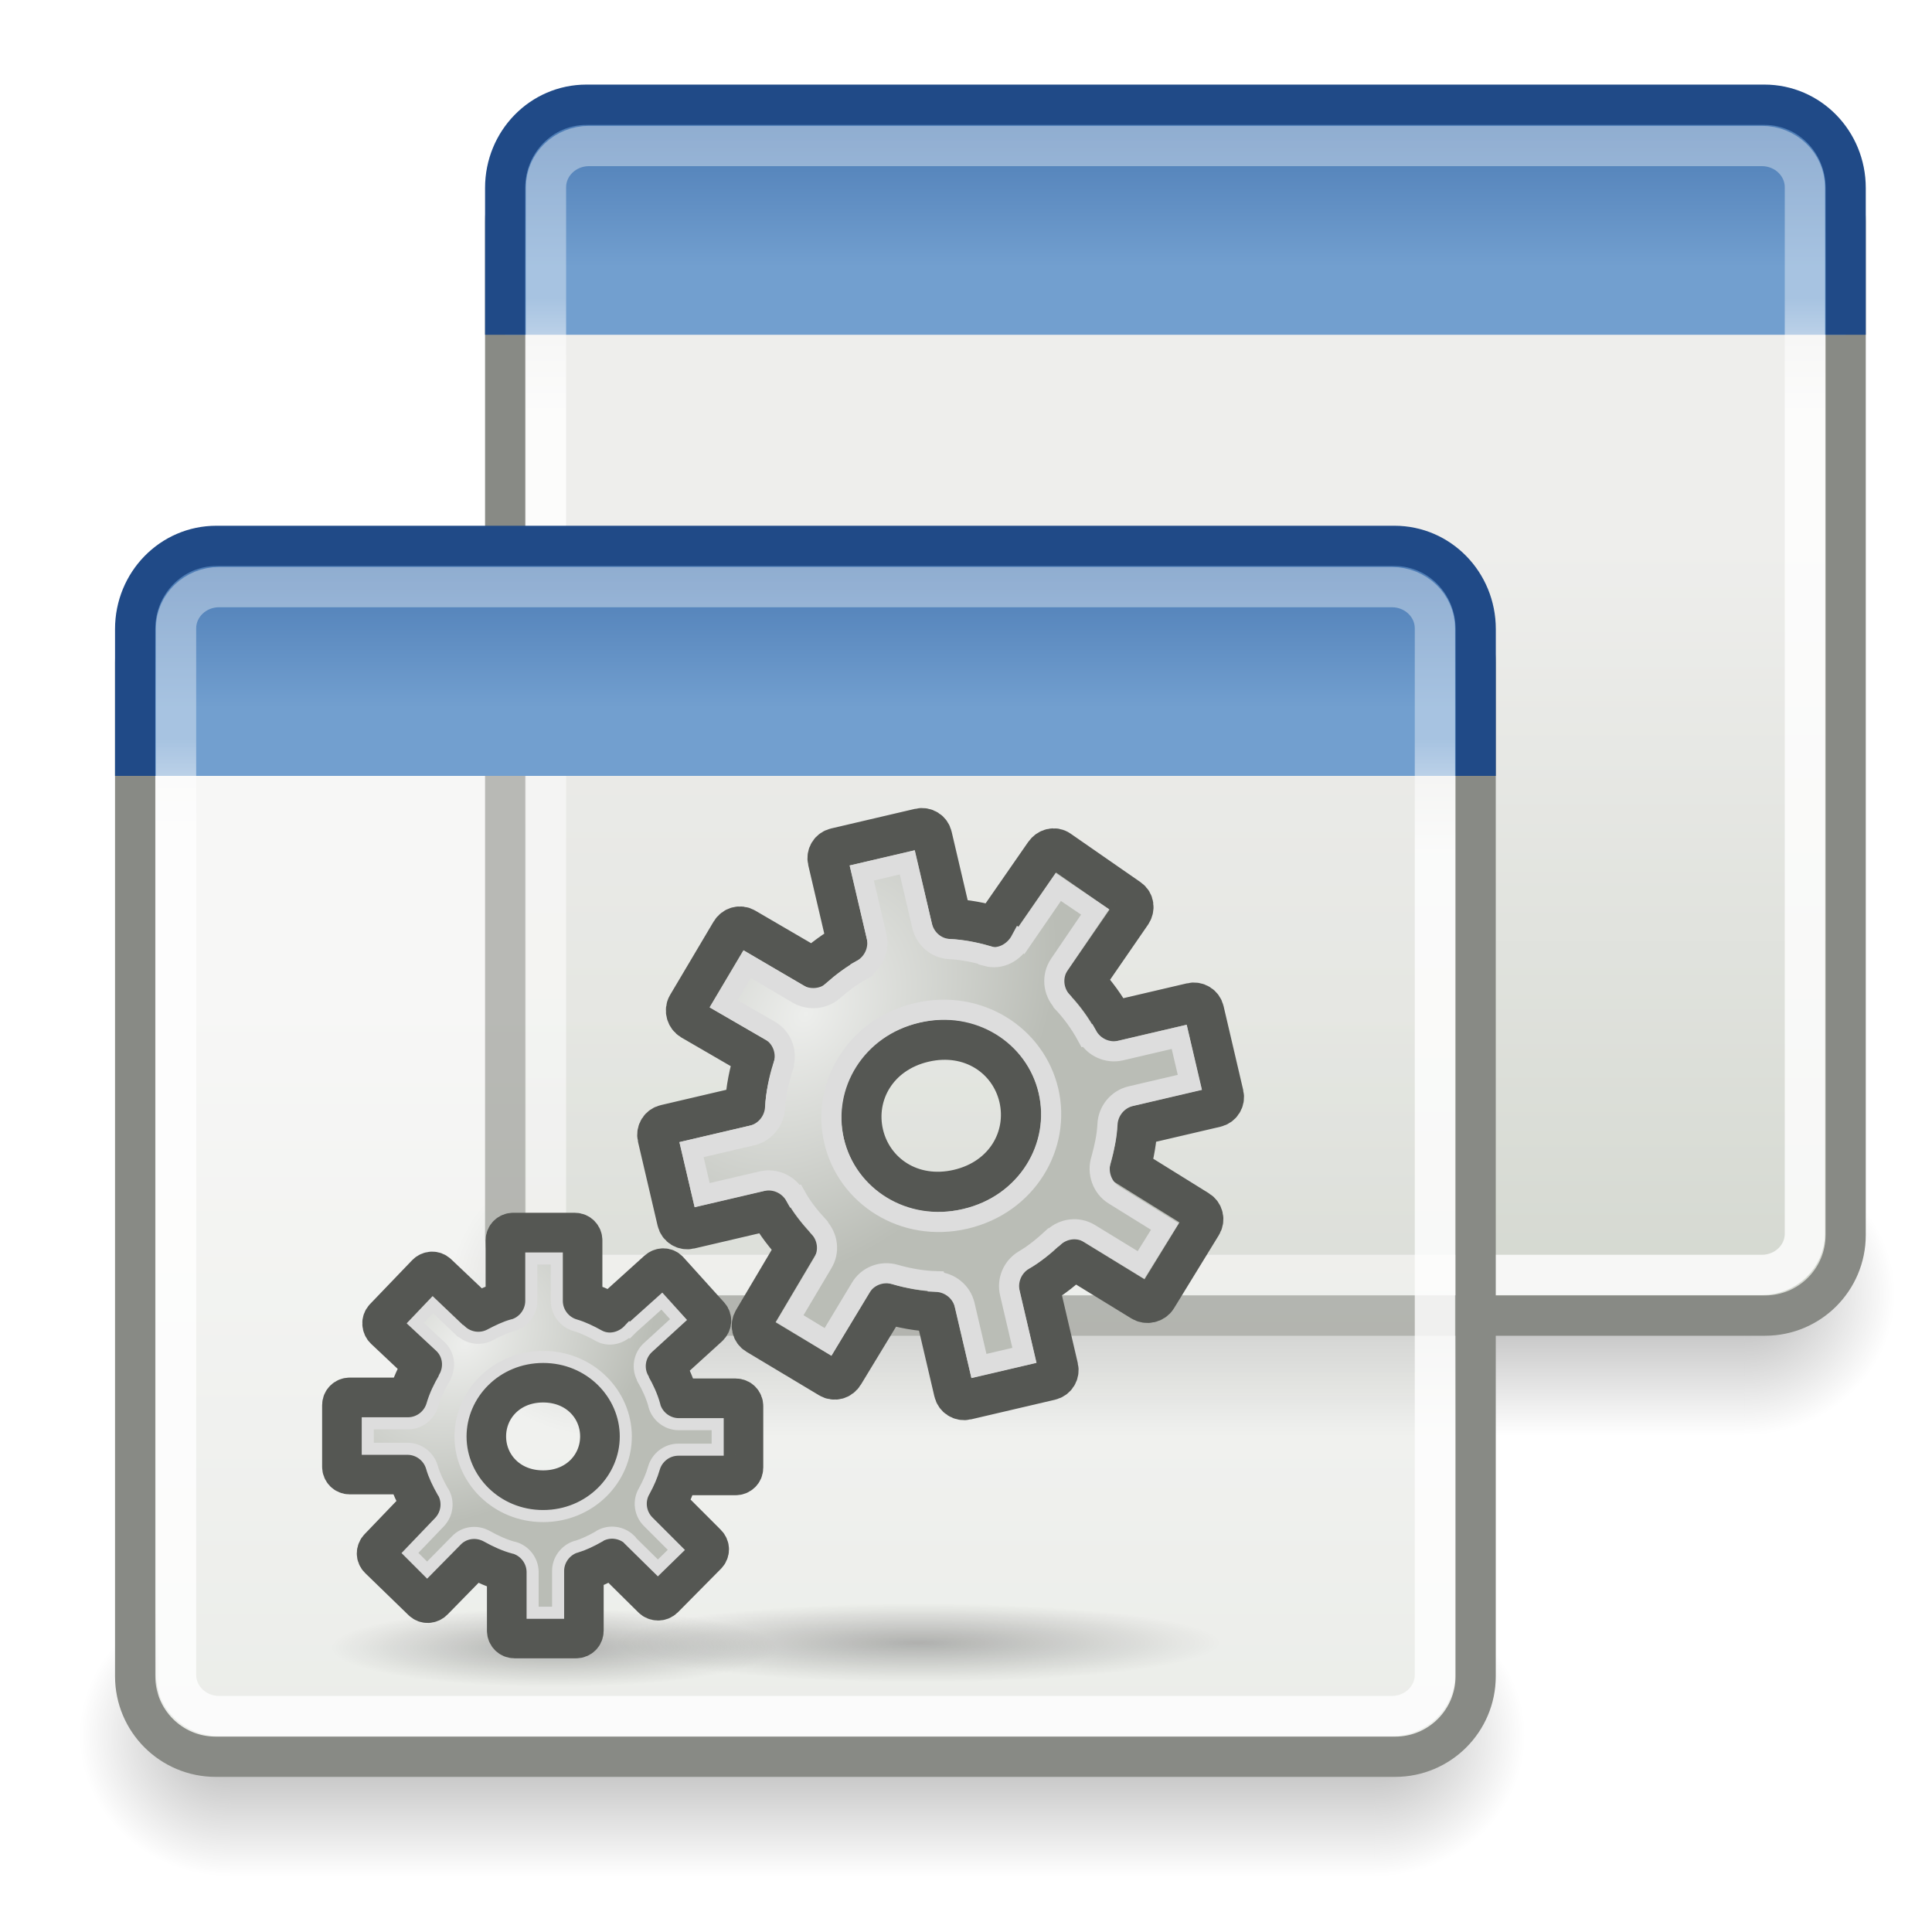
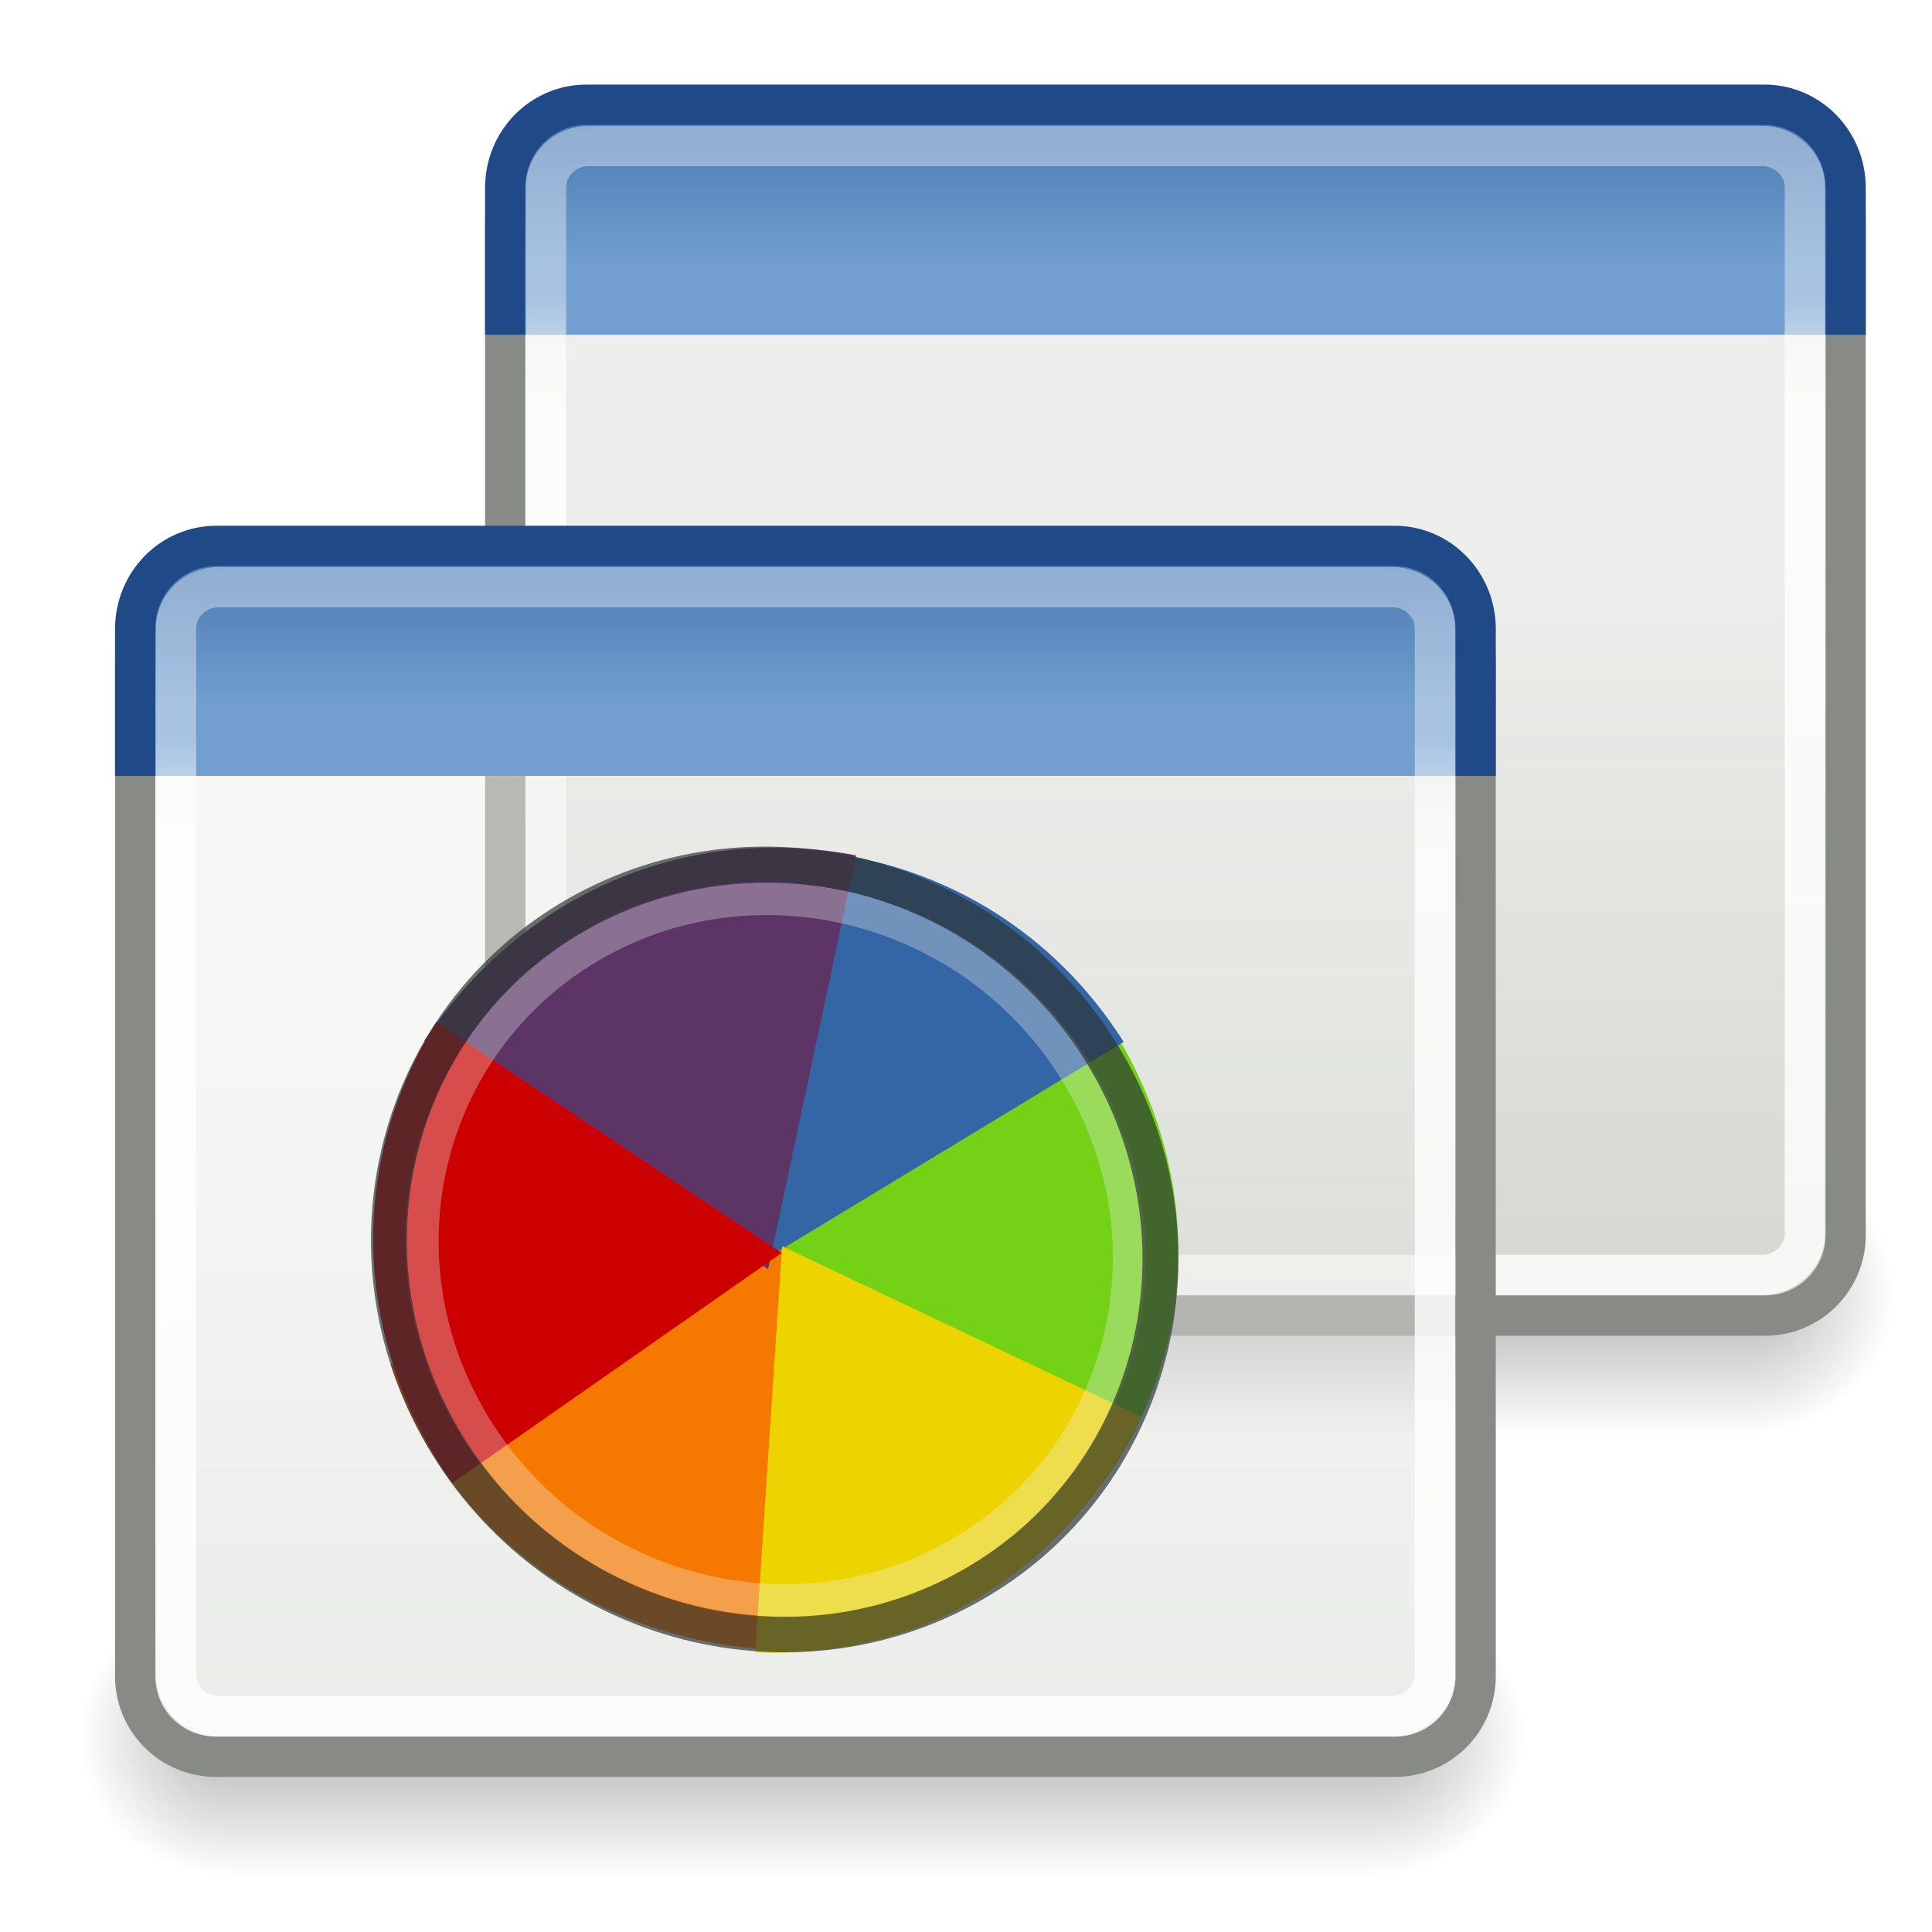
<svg xmlns="http://www.w3.org/2000/svg" xmlns:xlink="http://www.w3.org/1999/xlink" width="48px" height="48px" id="svg11300">
  <defs id="defs3">
    <linearGradient id="linearGradient3801">
      <stop style="stop-color:#d3d7cf;stop-opacity:0.471;" offset="0" id="stop3803" />
      <stop style="stop-color:#eeeeec;stop-opacity:0.471;" offset="1" id="stop3805" />
    </linearGradient>
    <linearGradient id="linearGradient47870">
      <stop id="stop47872" offset="0" style="stop-color:#000000;stop-opacity:0" />
      <stop id="stop47878" offset="0.5" style="stop-color:#000000;stop-opacity:1" />
      <stop id="stop47874" offset="1" style="stop-color:#000000;stop-opacity:0" />
    </linearGradient>
    <linearGradient id="linearGradient51765">
      <stop id="stop51767" offset="0" style="stop-color:#000000;stop-opacity:1" />
      <stop id="stop51769" offset="1" style="stop-color:#000000;stop-opacity:0" />
    </linearGradient>
    <linearGradient id="linearGradient2781">
      <stop id="stop2783" offset="0" style="stop-color:#d3d7cf;stop-opacity:1" />
      <stop id="stop2785" offset="1" style="stop-color:#eeeeec;stop-opacity:1" />
    </linearGradient>
    <linearGradient id="linearGradient3674">
      <stop id="stop3676" offset="0" style="stop-color:#3465a4;stop-opacity:1" />
      <stop id="stop3678" offset="1" style="stop-color:#729fcf;stop-opacity:1;" />
    </linearGradient>
    <linearGradient id="linearGradient3690">
      <stop id="stop3692" offset="0" style="stop-color:white;stop-opacity:1;" />
      <stop id="stop3694" offset="1" style="stop-color:white;stop-opacity:0.469" />
    </linearGradient>
-     <linearGradient id="linearGradient8440">
-       <stop style="stop-color:#edeeec;stop-opacity:1;" offset="0" id="stop8442" />
-       <stop style="stop-color:#babdb6;stop-opacity:1;" offset="1" id="stop8444" />
-     </linearGradient>
-     <linearGradient id="linearGradient30743">
-       <stop id="stop30745" offset="0" style="stop-color:#000000;stop-opacity:1;" />
-       <stop id="stop30747" offset="1" style="stop-color:#000000;stop-opacity:0;" />
-     </linearGradient>
-     <radialGradient xlink:href="#linearGradient30743" id="radialGradient2652" gradientUnits="userSpaceOnUse" gradientTransform="matrix(1,0,0,0.6052632,0,2.368421)" cx="10.5" cy="6" fx="10.5" fy="6" r="9.5" />
-     <radialGradient xlink:href="#linearGradient30743" id="radialGradient2658" gradientUnits="userSpaceOnUse" gradientTransform="matrix(1,0,0,0.6052632,0,2.368421)" cx="10.5" cy="6" fx="10.5" fy="6" r="9.5" />
    <linearGradient xlink:href="#linearGradient47870" id="linearGradient3383" gradientUnits="userSpaceOnUse" gradientTransform="matrix(0.9788196,0,0,0.7154223,-8.500802,52.11272)" x1="32.085" y1="-14.402" x2="32.085" y2="-5.563" />
    <radialGradient xlink:href="#linearGradient51765" id="radialGradient3385" gradientUnits="userSpaceOnUse" gradientTransform="matrix(1.957639,-8.146468e-7,6.6614241e-7,1.456579,-59.01756,62.73807)" cx="51.438" cy="-12.203" fx="51.438" fy="-12.203" r="2.172" />
    <radialGradient xlink:href="#linearGradient51765" id="radialGradient3387" gradientUnits="userSpaceOnUse" gradientTransform="matrix(-1.957639,-9.2540676e-8,-1.2888861e-7,1.456579,110.0178,62.73803)" cx="51.438" cy="-12.203" fx="51.438" fy="-12.203" r="2.172" />
    <linearGradient xlink:href="#linearGradient2781" id="linearGradient3389" gradientUnits="userSpaceOnUse" gradientTransform="matrix(0.9893567,0,0,0.9354195,-4.371415,6.013293)" x1="24.926" y1="40" x2="24.926" y2="19.539" />
    <linearGradient xlink:href="#linearGradient3674" id="linearGradient3391" gradientUnits="userSpaceOnUse" gradientTransform="matrix(0.9893567,0,0,1.010155,-4.371415,4.964735)" x1="23.069" y1="6.799" x2="23.069" y2="12.403" />
    <linearGradient xlink:href="#linearGradient3690" id="linearGradient3393" gradientUnits="userSpaceOnUse" gradientTransform="matrix(0.9955898,0,0,0.9455809,-4.627824,5.569506)" x1="9.5" y1="16.264" x2="9.5" y2="13.409" />
-     <linearGradient xlink:href="#linearGradient47870" id="linearGradient3395" gradientUnits="userSpaceOnUse" gradientTransform="matrix(0.9788196,0,0,0.7154223,-8.500802,52.11272)" x1="32.085" y1="-14.402" x2="32.085" y2="-5.563" />
-     <radialGradient xlink:href="#linearGradient51765" id="radialGradient3397" gradientUnits="userSpaceOnUse" gradientTransform="matrix(1.957639,-8.146468e-7,6.6614241e-7,1.456579,-59.01756,62.73807)" cx="51.438" cy="-12.203" fx="51.438" fy="-12.203" r="2.172" />
-     <radialGradient xlink:href="#linearGradient51765" id="radialGradient3399" gradientUnits="userSpaceOnUse" gradientTransform="matrix(-1.957639,-9.2540676e-8,-1.2888861e-7,1.456579,110.0178,62.73803)" cx="51.438" cy="-12.203" fx="51.438" fy="-12.203" r="2.172" />
-     <linearGradient xlink:href="#linearGradient3690" id="linearGradient3408" gradientUnits="userSpaceOnUse" gradientTransform="matrix(1.015581,0,0,0.9671835,-5.481628,5.398585)" x1="9.5" y1="16.264" x2="9.5" y2="13.409" />
-     <linearGradient xlink:href="#linearGradient3674" id="linearGradient3411" gradientUnits="userSpaceOnUse" gradientTransform="matrix(1.009223,0,0,1.033232,-5.22007,4.779997)" x1="23.069" y1="6.799" x2="23.069" y2="12.403" />
-     <linearGradient xlink:href="#linearGradient3801" id="linearGradient3414" gradientUnits="userSpaceOnUse" gradientTransform="matrix(1.009223,0,0,0.9567899,-5.22007,5.852511)" x1="24.926" y1="40" x2="24.926" y2="19.539" />
-     <radialGradient xlink:href="#linearGradient8440" id="radialGradient3819" gradientUnits="userSpaceOnUse" gradientTransform="matrix(0.3024733,0.2271336,-0.2966823,0.3950914,5.911966,8.265604)" cx="56.704" cy="10.241" fx="56.704" fy="10.241" r="14.75" />
-     <radialGradient xlink:href="#linearGradient8440" id="radialGradient3823" gradientUnits="userSpaceOnUse" gradientTransform="matrix(0.1735634,0.2073281,-0.2708125,0.2267089,4.499088,19.30145)" cx="56.704" cy="10.241" fx="56.704" fy="10.241" r="14.75" />
    <linearGradient xlink:href="#linearGradient3690" id="linearGradient4216" gradientUnits="userSpaceOnUse" gradientTransform="matrix(1.015581,0,0,0.9671835,-5.481628,5.398585)" x1="9.5" y1="16.264" x2="9.5" y2="13.409" />
    <linearGradient xlink:href="#linearGradient3674" id="linearGradient4219" gradientUnits="userSpaceOnUse" gradientTransform="matrix(1.009223,0,0,1.033232,-5.22007,4.779997)" x1="23.069" y1="6.799" x2="23.069" y2="12.403" />
    <linearGradient xlink:href="#linearGradient3801" id="linearGradient4222" gradientUnits="userSpaceOnUse" gradientTransform="matrix(1.009223,0,0,0.9567899,-5.22007,5.852511)" x1="24.926" y1="40" x2="24.926" y2="19.539" />
-     <linearGradient xlink:href="#linearGradient47870" id="linearGradient4228" gradientUnits="userSpaceOnUse" gradientTransform="matrix(0.9788196,0,0,0.7154223,-8.500802,52.11272)" x1="32.085" y1="-14.402" x2="32.085" y2="-5.563" />
-     <radialGradient xlink:href="#linearGradient51765" id="radialGradient4230" gradientUnits="userSpaceOnUse" gradientTransform="matrix(1.957639,-8.146468e-7,6.6614241e-7,1.456579,-59.01756,62.73807)" cx="51.438" cy="-12.203" fx="51.438" fy="-12.203" r="2.172" />
-     <radialGradient xlink:href="#linearGradient51765" id="radialGradient4232" gradientUnits="userSpaceOnUse" gradientTransform="matrix(-1.957639,-9.2540676e-8,-1.2888861e-7,1.456579,110.0178,62.73803)" cx="51.438" cy="-12.203" fx="51.438" fy="-12.203" r="2.172" />
    <radialGradient xlink:href="#linearGradient51765" id="radialGradient4235" gradientUnits="userSpaceOnUse" gradientTransform="matrix(-1.721041,-1.0246639e-7,-1.1331127e-7,1.612809,94.2347,62.80188)" cx="51.438" cy="-12.203" fx="51.438" fy="-12.203" r="2.172" />
    <radialGradient xlink:href="#linearGradient51765" id="radialGradient4238" gradientUnits="userSpaceOnUse" gradientTransform="matrix(1.721041,-9.0202402e-7,5.8563317e-7,1.612809,-54.37124,62.80192)" cx="51.438" cy="-12.203" fx="51.438" fy="-12.203" r="2.172" />
    <linearGradient xlink:href="#linearGradient47870" id="linearGradient4241" gradientUnits="userSpaceOnUse" gradientTransform="matrix(0.8605205,0,0,0.7921569,-9.959888,51.03692)" x1="32.085" y1="-14.402" x2="32.085" y2="-5.563" />
  </defs>
  <g id="layer1">
    <g id="layer6" transform="translate(-113.058,22.97677)" />
    <g style="display:inline" id="g6461" transform="translate(-113.058,22.97677)" />
    <g id="g2637" style="display:inline" transform="translate(-125.3231,70.47676)" />
    <g transform="matrix(1.02008,0,0,1.022846,8.431508,-11.25832)" id="g3367">
      <g id="g3369" transform="matrix(0.8618356,0,0,1.082527,-1.691638,-6.224915)">
        <rect id="rect3371" style="opacity:0.3;fill:url(#linearGradient3383);fill-opacity:1;fill-rule:evenodd;stroke:none;stroke-width:1.024;stroke-linecap:butt;stroke-linejoin:miter;stroke-miterlimit:4;stroke-dasharray:none;stroke-dashoffset:0;stroke-opacity:1" y="41.809" x="9.322" height="6.323" width="32.357" />
        <path id="path3373" style="opacity:0.3;fill:url(#radialGradient3385);fill-opacity:1;fill-rule:evenodd;stroke:none;stroke-width:1.024;stroke-linecap:butt;stroke-linejoin:miter;stroke-miterlimit:4;stroke-dasharray:none;stroke-dashoffset:0;stroke-opacity:1" d="M 41.678,41.8 L 41.678,48.127 C 44.022,48.103 45.93,46.705 45.93,44.974 C 45.93,43.243 44.022,41.824 41.678,41.8 z" />
        <path id="path3375" style="opacity:0.3;fill:url(#radialGradient3387);fill-opacity:1;fill-rule:evenodd;stroke:none;stroke-width:1.024;stroke-linecap:butt;stroke-linejoin:miter;stroke-miterlimit:4;stroke-dasharray:none;stroke-dashoffset:0;stroke-opacity:1" d="M 9.322,41.8 L 9.322,48.127 C 6.978,48.103 5.07,46.705 5.07,44.974 C 5.07,43.243 6.978,41.824 9.322,41.8 z" />
      </g>
      <rect ry="1.955" rx="1.961" y="14.432" x="4.038" height="28.53" width="32.649" id="rect3377" style="fill:url(#linearGradient3389);fill-opacity:1;stroke:#888a85;stroke-width:0.979;stroke-miterlimit:4;stroke-dasharray:none;stroke-opacity:1" />
      <path id="path3379" d="M 4.038,19.138 L 4.038,15.571 C 4.038,14.452 4.921,13.551 6.017,13.551 L 34.708,13.551 C 35.804,13.551 36.687,14.452 36.687,15.571 L 36.687,19.138" style="fill:url(#linearGradient3391);fill-opacity:1;stroke:#204a87;stroke-width:0.979;stroke-miterlimit:4;stroke-opacity:1" />
      <rect ry="1.002" rx="1.048" y="14.553" x="5.033" height="27.422" width="30.66" id="rect3381" style="opacity:0.8;fill:none;fill-opacity:1;stroke:url(#linearGradient3393);stroke-width:0.979;stroke-miterlimit:4;stroke-dasharray:none;stroke-opacity:1" />
    </g>
    <path style="opacity:0.3;fill:url(#linearGradient4241);fill-opacity:1;fill-rule:evenodd;stroke:none;stroke-width:1.024;stroke-linecap:butt;stroke-linejoin:miter;stroke-miterlimit:4;stroke-dasharray:none;stroke-dashoffset:0;stroke-opacity:1" d="M 5.719 43.25 L 5.719 46.625 L 34.156 46.625 L 34.156 43.25 L 5.719 43.25 z " id="rect2673" />
    <path style="opacity:0.3;fill:url(#radialGradient4238);fill-opacity:1;fill-rule:evenodd;stroke:none;stroke-width:1.024;stroke-linecap:butt;stroke-linejoin:miter;stroke-miterlimit:4;stroke-dasharray:none;stroke-dashoffset:0;stroke-opacity:1" d="M 36.438 40.406 L 36.438 43.25 L 34.156 43.25 L 34.156 46.625 C 36.217 46.599 37.906 45.042 37.906 43.125 C 37.906 42.014 37.312 41.052 36.438 40.406 z " id="path2675" />
    <path style="opacity:0.3;fill:url(#radialGradient4235);fill-opacity:1;fill-rule:evenodd;stroke:none;stroke-width:1.024;stroke-linecap:butt;stroke-linejoin:miter;stroke-miterlimit:4;stroke-dasharray:none;stroke-dashoffset:0;stroke-opacity:1" d="M 3.938 40.062 C 2.769 40.663 1.969 41.805 1.969 43.125 C 1.969 45.042 3.658 46.599 5.719 46.625 L 5.719 43.25 L 3.938 43.25 L 3.938 40.062 z " id="path2677" />
    <rect ry="2" rx="2" y="14.464" x="3.358" height="29.182" width="33.304" id="rect2679" style="fill:url(#linearGradient4222);fill-opacity:1;stroke:#888a85;stroke-width:1;stroke-miterlimit:4;stroke-dasharray:none;stroke-opacity:1" />
    <path id="path2681" d="M 3.358,19.277 L 3.358,15.629 C 3.358,14.484 4.259,13.562 5.377,13.562 L 34.644,13.562 C 35.762,13.562 36.663,14.484 36.663,15.629 L 36.663,19.277" style="fill:url(#linearGradient4219);fill-opacity:1;stroke:#204a87;stroke-width:1;stroke-miterlimit:4;stroke-opacity:1" />
    <rect ry="1.025" rx="1.069" y="14.587" x="4.374" height="28.048" width="31.276" id="rect2683" style="opacity:0.8;fill:none;fill-opacity:1;stroke:url(#linearGradient4216);stroke-width:1;stroke-miterlimit:4;stroke-dasharray:none;stroke-opacity:1" />
-     <g id="g4207">
-       <path transform="matrix(0.5829704,0,0,0.1701928,7.641889,39.91631)" d="M 20,6 A 9.5,5.75 0 1 1 1,6 A 9.5,5.75 0 1 1 20,6 z" id="path29772" style="opacity:0.259;fill:url(#radialGradient2652);fill-opacity:1;fill-rule:evenodd;stroke:none;stroke-width:0.5;stroke-linecap:round;stroke-linejoin:round;stroke-miterlimit:4;stroke-dasharray:none;stroke-dashoffset:0;stroke-opacity:1" />
-       <path id="path2591" d="M 12.751,30.631 C 12.645,30.631 12.565,30.714 12.565,30.816 L 12.565,32.324 C 12.324,32.39 12.095,32.493 11.877,32.608 L 10.862,31.646 C 10.787,31.576 10.672,31.581 10.599,31.657 L 9.551,32.749 C 9.478,32.826 9.488,32.952 9.562,33.023 L 10.501,33.907 C 10.35,34.162 10.224,34.435 10.141,34.726 L 8.688,34.726 C 8.586,34.726 8.503,34.806 8.503,34.912 L 8.503,36.441 C 8.503,36.547 8.586,36.627 8.688,36.627 L 10.13,36.627 C 10.206,36.895 10.323,37.142 10.457,37.38 L 9.42,38.461 C 9.346,38.537 9.346,38.652 9.42,38.723 L 10.501,39.772 C 10.575,39.843 10.69,39.837 10.763,39.761 L 11.79,38.712 C 12.043,38.854 12.312,38.975 12.598,39.051 L 12.598,40.514 C 12.598,40.617 12.678,40.7 12.784,40.7 L 14.313,40.7 C 14.419,40.7 14.498,40.617 14.498,40.514 L 14.498,39.029 C 14.75,38.954 14.984,38.84 15.208,38.712 L 16.213,39.706 C 16.286,39.778 16.411,39.781 16.486,39.706 L 17.556,38.625 C 17.631,38.55 17.629,38.435 17.556,38.363 L 16.552,37.358 C 16.673,37.136 16.775,36.897 16.846,36.648 L 18.277,36.648 C 18.379,36.648 18.463,36.569 18.463,36.463 L 18.463,34.934 C 18.463,34.828 18.379,34.748 18.277,34.748 L 16.857,34.748 C 16.777,34.462 16.664,34.192 16.519,33.94 L 17.6,32.957 C 17.678,32.886 17.691,32.771 17.622,32.695 L 16.606,31.57 C 16.537,31.494 16.422,31.499 16.344,31.57 L 15.219,32.586 C 15.206,32.598 15.196,32.615 15.186,32.629 C 14.961,32.504 14.718,32.397 14.466,32.324 L 14.466,30.816 C 14.466,30.714 14.386,30.631 14.28,30.631 L 12.751,30.631 z M 13.494,34.344 C 14.347,34.344 14.913,34.968 14.913,35.687 C 14.913,36.407 14.347,37.031 13.494,37.031 C 12.64,37.031 12.074,36.407 12.074,35.687 C 12.074,34.968 12.64,34.344 13.494,34.344 z" style="fill:url(#radialGradient3823);fill-opacity:1;fill-rule:evenodd;stroke:#555753;stroke-width:1;stroke-linecap:butt;stroke-linejoin:miter;stroke-miterlimit:4;stroke-dasharray:none;stroke-dashoffset:0;stroke-opacity:1" />
-       <path transform="matrix(0.3494783,0,0,0.3494783,-8.249457,29.82454)" d="M 61.375,4.125 L 61.375,7.156 C 61.368,7.951 60.827,8.656 60.062,8.875 C 60.052,8.875 60.042,8.875 60.031,8.875 C 59.517,9.017 58.989,9.272 58.438,9.562 C 57.764,9.915 56.933,9.798 56.375,9.281 C 56.365,9.281 56.354,9.281 56.344,9.281 L 54.375,7.406 L 53.125,8.719 L 54.906,10.375 C 55.51,10.938 55.622,11.842 55.219,12.562 C 55.219,12.573 55.219,12.583 55.219,12.594 C 54.846,13.219 54.53,13.884 54.344,14.531 C 54.124,15.295 53.42,15.837 52.625,15.844 L 49.75,15.844 L 49.75,17.656 L 52.594,17.656 C 53.389,17.663 54.093,18.205 54.312,18.969 C 54.472,19.534 54.746,20.103 55.094,20.719 C 55.104,20.729 55.115,20.739 55.125,20.75 C 55.511,21.44 55.392,22.305 54.844,22.875 L 52.75,25.062 L 53.969,26.281 L 56.031,24.188 C 56.595,23.584 57.498,23.472 58.219,23.875 C 58.854,24.231 59.502,24.521 60.125,24.688 C 60.135,24.687 60.146,24.687 60.156,24.688 C 60.92,24.907 61.462,25.611 61.469,26.406 L 61.469,29.312 L 63.281,29.312 L 63.281,26.344 C 63.279,25.567 63.794,24.869 64.531,24.625 C 64.542,24.625 64.552,24.625 64.562,24.625 C 65.094,24.465 65.644,24.202 66.219,23.875 C 66.229,23.864 66.239,23.854 66.25,23.844 C 66.94,23.458 67.805,23.577 68.375,24.125 C 68.375,24.135 68.375,24.146 68.375,24.156 L 70.375,26.125 L 71.688,24.844 L 69.688,22.844 C 69.106,22.263 68.986,21.362 69.406,20.656 C 69.705,20.109 69.935,19.586 70.094,19.031 C 70.313,18.267 71.018,17.726 71.812,17.719 L 74.625,17.719 L 74.625,15.906 L 71.844,15.906 C 71.049,15.899 70.344,15.358 70.125,14.594 C 70.125,14.583 70.125,14.573 70.125,14.562 C 69.94,13.899 69.659,13.287 69.312,12.688 C 69.312,12.677 69.312,12.667 69.312,12.656 C 68.909,11.936 69.052,11.032 69.656,10.469 L 71.844,8.469 L 70.656,7.156 L 68.531,9.062 L 68.375,9.219 L 68.344,9.188 C 67.793,9.784 66.916,10.02 66.188,9.625 C 65.63,9.314 65.056,9.036 64.5,8.875 C 63.736,8.656 63.194,7.951 63.188,7.156 L 63.188,4.125 L 61.375,4.125 z M 62.219,11.125 C 65.561,11.125 68.094,13.756 68.094,16.781 C 68.094,19.806 65.561,22.437 62.219,22.438 C 58.876,22.438 56.344,19.806 56.344,16.781 C 56.344,13.756 58.876,11.125 62.219,11.125 z" id="path4180" style="fill:none;fill-opacity:1;fill-rule:evenodd;stroke:#dddddd;stroke-width:0.858;stroke-linecap:butt;stroke-linejoin:miter;stroke-miterlimit:4;stroke-dasharray:none;stroke-dashoffset:0;stroke-opacity:1" />
-       <path id="path2212" d="M 20.762,21.07 C 20.617,21.104 20.535,21.242 20.568,21.382 L 21.048,23.435 C 20.74,23.603 20.461,23.816 20.201,24.041 L 18.511,23.055 C 18.388,22.983 18.233,23.026 18.158,23.154 L 17.078,24.975 C 17.003,25.103 17.056,25.271 17.179,25.344 L 18.741,26.25 C 18.615,26.645 18.532,27.057 18.511,27.48 L 16.532,27.943 C 16.393,27.975 16.305,28.111 16.338,28.255 L 16.825,30.338 C 16.859,30.482 16.998,30.564 17.137,30.531 L 19.101,30.072 C 19.29,30.413 19.528,30.713 19.788,30.994 L 18.719,32.798 C 18.643,32.925 18.679,33.081 18.802,33.155 L 20.609,34.238 C 20.732,34.312 20.886,34.267 20.962,34.14 L 22.027,32.385 C 22.417,32.498 22.821,32.576 23.236,32.589 L 23.702,34.582 C 23.734,34.721 23.87,34.81 24.014,34.776 L 26.097,34.289 C 26.241,34.255 26.323,34.116 26.29,33.977 L 25.817,31.953 C 26.136,31.77 26.419,31.541 26.683,31.296 L 28.369,32.33 C 28.491,32.405 28.663,32.369 28.741,32.243 L 29.854,30.429 C 29.932,30.303 29.893,30.147 29.771,30.072 L 28.082,29.023 C 28.176,28.682 28.24,28.324 28.257,27.962 L 30.206,27.507 C 30.346,27.474 30.434,27.339 30.4,27.195 L 29.913,25.112 C 29.879,24.968 29.74,24.885 29.601,24.918 L 27.667,25.37 C 27.467,25.006 27.227,24.674 26.948,24.377 L 28.108,22.694 C 28.192,22.572 28.172,22.411 28.054,22.33 L 26.312,21.121 C 26.195,21.04 26.039,21.083 25.955,21.205 L 24.747,22.946 C 24.732,22.968 24.724,22.993 24.716,23.016 C 24.368,22.917 24.004,22.849 23.637,22.829 L 23.156,20.776 C 23.124,20.637 22.989,20.549 22.844,20.583 L 20.762,21.07 z M 22.956,25.891 C 24.119,25.619 25.089,26.289 25.318,27.269 C 25.547,28.249 24.975,29.279 23.812,29.551 C 22.649,29.823 21.679,29.153 21.45,28.173 C 21.221,27.193 21.793,26.163 22.956,25.891 z" style="fill:url(#radialGradient3819);fill-opacity:1;fill-rule:evenodd;stroke:#555753;stroke-width:1;stroke-linecap:butt;stroke-linejoin:miter;stroke-miterlimit:4;stroke-dasharray:none;stroke-dashoffset:0;stroke-opacity:1" />
-       <path transform="matrix(0.4760597,-0.1113274,0.1113274,0.4760597,-8.101955,26.66126)" d="M 61.094,3.844 L 61.094,7.156 C 61.088,7.84 60.626,8.436 59.969,8.625 C 59.969,8.635 59.969,8.646 59.969,8.656 C 59.429,8.806 58.874,9.048 58.312,9.344 C 57.733,9.647 57.011,9.538 56.531,9.094 L 54.375,7.031 L 52.75,8.719 L 54.719,10.562 C 55.238,11.047 55.347,11.817 55,12.438 C 55,12.448 55,12.458 55,12.469 C 54.619,13.107 54.288,13.762 54.094,14.438 C 53.905,15.095 53.309,15.557 52.625,15.562 L 49.469,15.562 L 49.469,17.938 L 52.594,17.938 C 53.278,17.943 53.874,18.405 54.062,19.062 C 54.073,19.062 54.083,19.062 54.094,19.062 C 54.262,19.658 54.522,20.221 54.875,20.844 C 54.875,20.854 54.875,20.865 54.875,20.875 C 55.207,21.469 55.128,22.198 54.656,22.688 L 52.375,25.062 L 54,26.656 L 56.219,24.375 C 56.703,23.856 57.474,23.747 58.094,24.094 C 58.74,24.457 59.41,24.733 60.062,24.906 C 60.063,24.917 60.063,24.927 60.062,24.938 C 60.72,25.126 61.182,25.722 61.188,26.406 L 61.188,29.594 L 63.562,29.594 L 63.562,26.344 C 63.56,25.676 63.991,25.085 64.625,24.875 C 65.184,24.707 65.76,24.426 66.344,24.094 C 66.354,24.094 66.365,24.094 66.375,24.094 C 66.969,23.762 67.698,23.841 68.188,24.312 L 70.375,26.469 L 72,24.844 L 69.844,22.688 C 69.344,22.188 69.263,21.388 69.625,20.781 C 69.929,20.223 70.178,19.703 70.344,19.125 C 70.532,18.468 71.129,18.006 71.812,18 L 74.906,18 L 74.906,15.625 L 71.844,15.625 C 71.16,15.619 70.564,15.157 70.375,14.5 C 70.365,14.5 70.354,14.5 70.344,14.5 C 70.152,13.813 69.887,13.178 69.531,12.562 C 69.531,12.552 69.531,12.542 69.531,12.531 C 69.184,11.911 69.293,11.141 69.812,10.656 L 72.188,8.469 L 70.656,6.812 L 68.219,9.031 L 68.188,9 C 67.717,9.537 66.951,9.753 66.312,9.406 C 66.312,9.396 66.312,9.385 66.312,9.375 C 65.744,9.058 65.144,8.793 64.562,8.625 C 63.905,8.436 63.475,7.84 63.469,7.156 L 63.469,3.844 L 61.094,3.844 z M 62.219,11.406 C 65.432,11.406 67.812,13.894 67.812,16.781 C 67.812,19.668 65.432,22.156 62.219,22.156 C 59.005,22.156 56.625,19.668 56.625,16.781 C 56.625,13.894 59.005,11.406 62.219,11.406 z" id="path3195" style="fill:none;fill-opacity:1;fill-rule:evenodd;stroke:#dddddd;stroke-width:1.023;stroke-linecap:butt;stroke-linejoin:miter;stroke-miterlimit:4;stroke-dasharray:none;stroke-dashoffset:0;stroke-opacity:1" />
-       <path transform="matrix(0.7897135,0,0,0.1701928,14.52832,39.79452)" d="M 20,6 A 9.5,5.75 0 1 1 1,6 A 9.5,5.75 0 1 1 20,6 z" id="path4186" style="opacity:0.259;fill:url(#radialGradient2658);fill-opacity:1;fill-rule:evenodd;stroke:none;stroke-width:0.5;stroke-linecap:round;stroke-linejoin:round;stroke-miterlimit:4;stroke-dasharray:none;stroke-dashoffset:0;stroke-opacity:1" />
+     <g id="g2383">
+       <g transform="matrix(0.7740964,-0.4450091,0.4450091,0.7740964,34.87951,-14.49917)" id="g3811">
+         <path style="fill:#f57900;fill-opacity:1;stroke:none;stroke-width:65.291;stroke-miterlimit:4;stroke-opacity:1" d="M -46.419,44.978 C -50.484,42.225 -52.406,37.635 -51.462,32.938 L -39.99,35.484 L -46.419,44.978 z" id="path3761" />
+         <path style="fill:#73d216;fill-opacity:1;stroke:none;stroke-width:65.291;stroke-miterlimit:4;stroke-opacity:1" d="M -29.382,34.938 C -29.233,39.667 -31.73,43.762 -35.929,45.679 L -40.426,35.285 L -29.382,34.938 z" id="path3805" />
+         <path style="fill:#3465a4;fill-opacity:1;stroke:none;stroke-width:65.291;stroke-miterlimit:4;stroke-opacity:1" d="M -37.02,24.919 C -32.449,26.608 -29.506,30.576 -29.301,35.327 L -40.964,35.597 L -37.02,24.919 z" id="path3759" />
+         <path style="fill:#edd400;fill-opacity:1;stroke:none;stroke-width:65.291;stroke-miterlimit:4;stroke-opacity:1" d="M -34.081,44.601 C -37.97,47.295 -42.764,47.425 -46.656,44.942 L -40.375,35.519 L -34.081,44.601 z" id="path3763" />
+         <path style="fill:#5c3566;fill-opacity:1;stroke:none;stroke-width:65.291;stroke-miterlimit:4;stroke-opacity:1" d="M -46.154,25.599 C -41.755,23.405 -36.804,23.983 -33.17,27.115 L -41.029,35.875 L -46.154,25.599 z" id="path3765" />
+         <path style="fill:#cc0000;fill-opacity:1;stroke:none;stroke-width:65.291;stroke-miterlimit:4;stroke-opacity:1" d="M -51.619,36.658 C -52.036,31.839 -49.745,27.516 -45.61,25.319 L -40.479,35.673 L -51.619,36.658 z" id="path3767" />
+       </g>
+       <path transform="matrix(0.876636,-0.492548,0.5039566,0.8567906,58.06165,13.95369)" d="M -33.25,-4.125 A 8.625,8.875 0 1 1 -50.5,-4.125 A 8.625,8.875 0 1 1 -33.25,-4.125 z" id="path2775" style="opacity:0.324;fill:#eeeeec;fill-opacity:0;stroke:#eeeeec;stroke-width:0.812;stroke-miterlimit:4;stroke-dasharray:none;stroke-opacity:1" />
+       <path transform="matrix(0.9562481,-0.5409784,0.5497237,0.9410356,61.5581,12.27035)" d="M -33.25,-4.125 A 8.625,8.875 0 1 1 -50.5,-4.125 A 8.625,8.875 0 1 1 -33.25,-4.125 z" id="path4788" style="opacity:0.703;fill:#2e3436;fill-opacity:0;stroke:#2e3436;stroke-width:0.81;stroke-miterlimit:4;stroke-dasharray:none;stroke-opacity:1" />
    </g>
  </g>
</svg>
